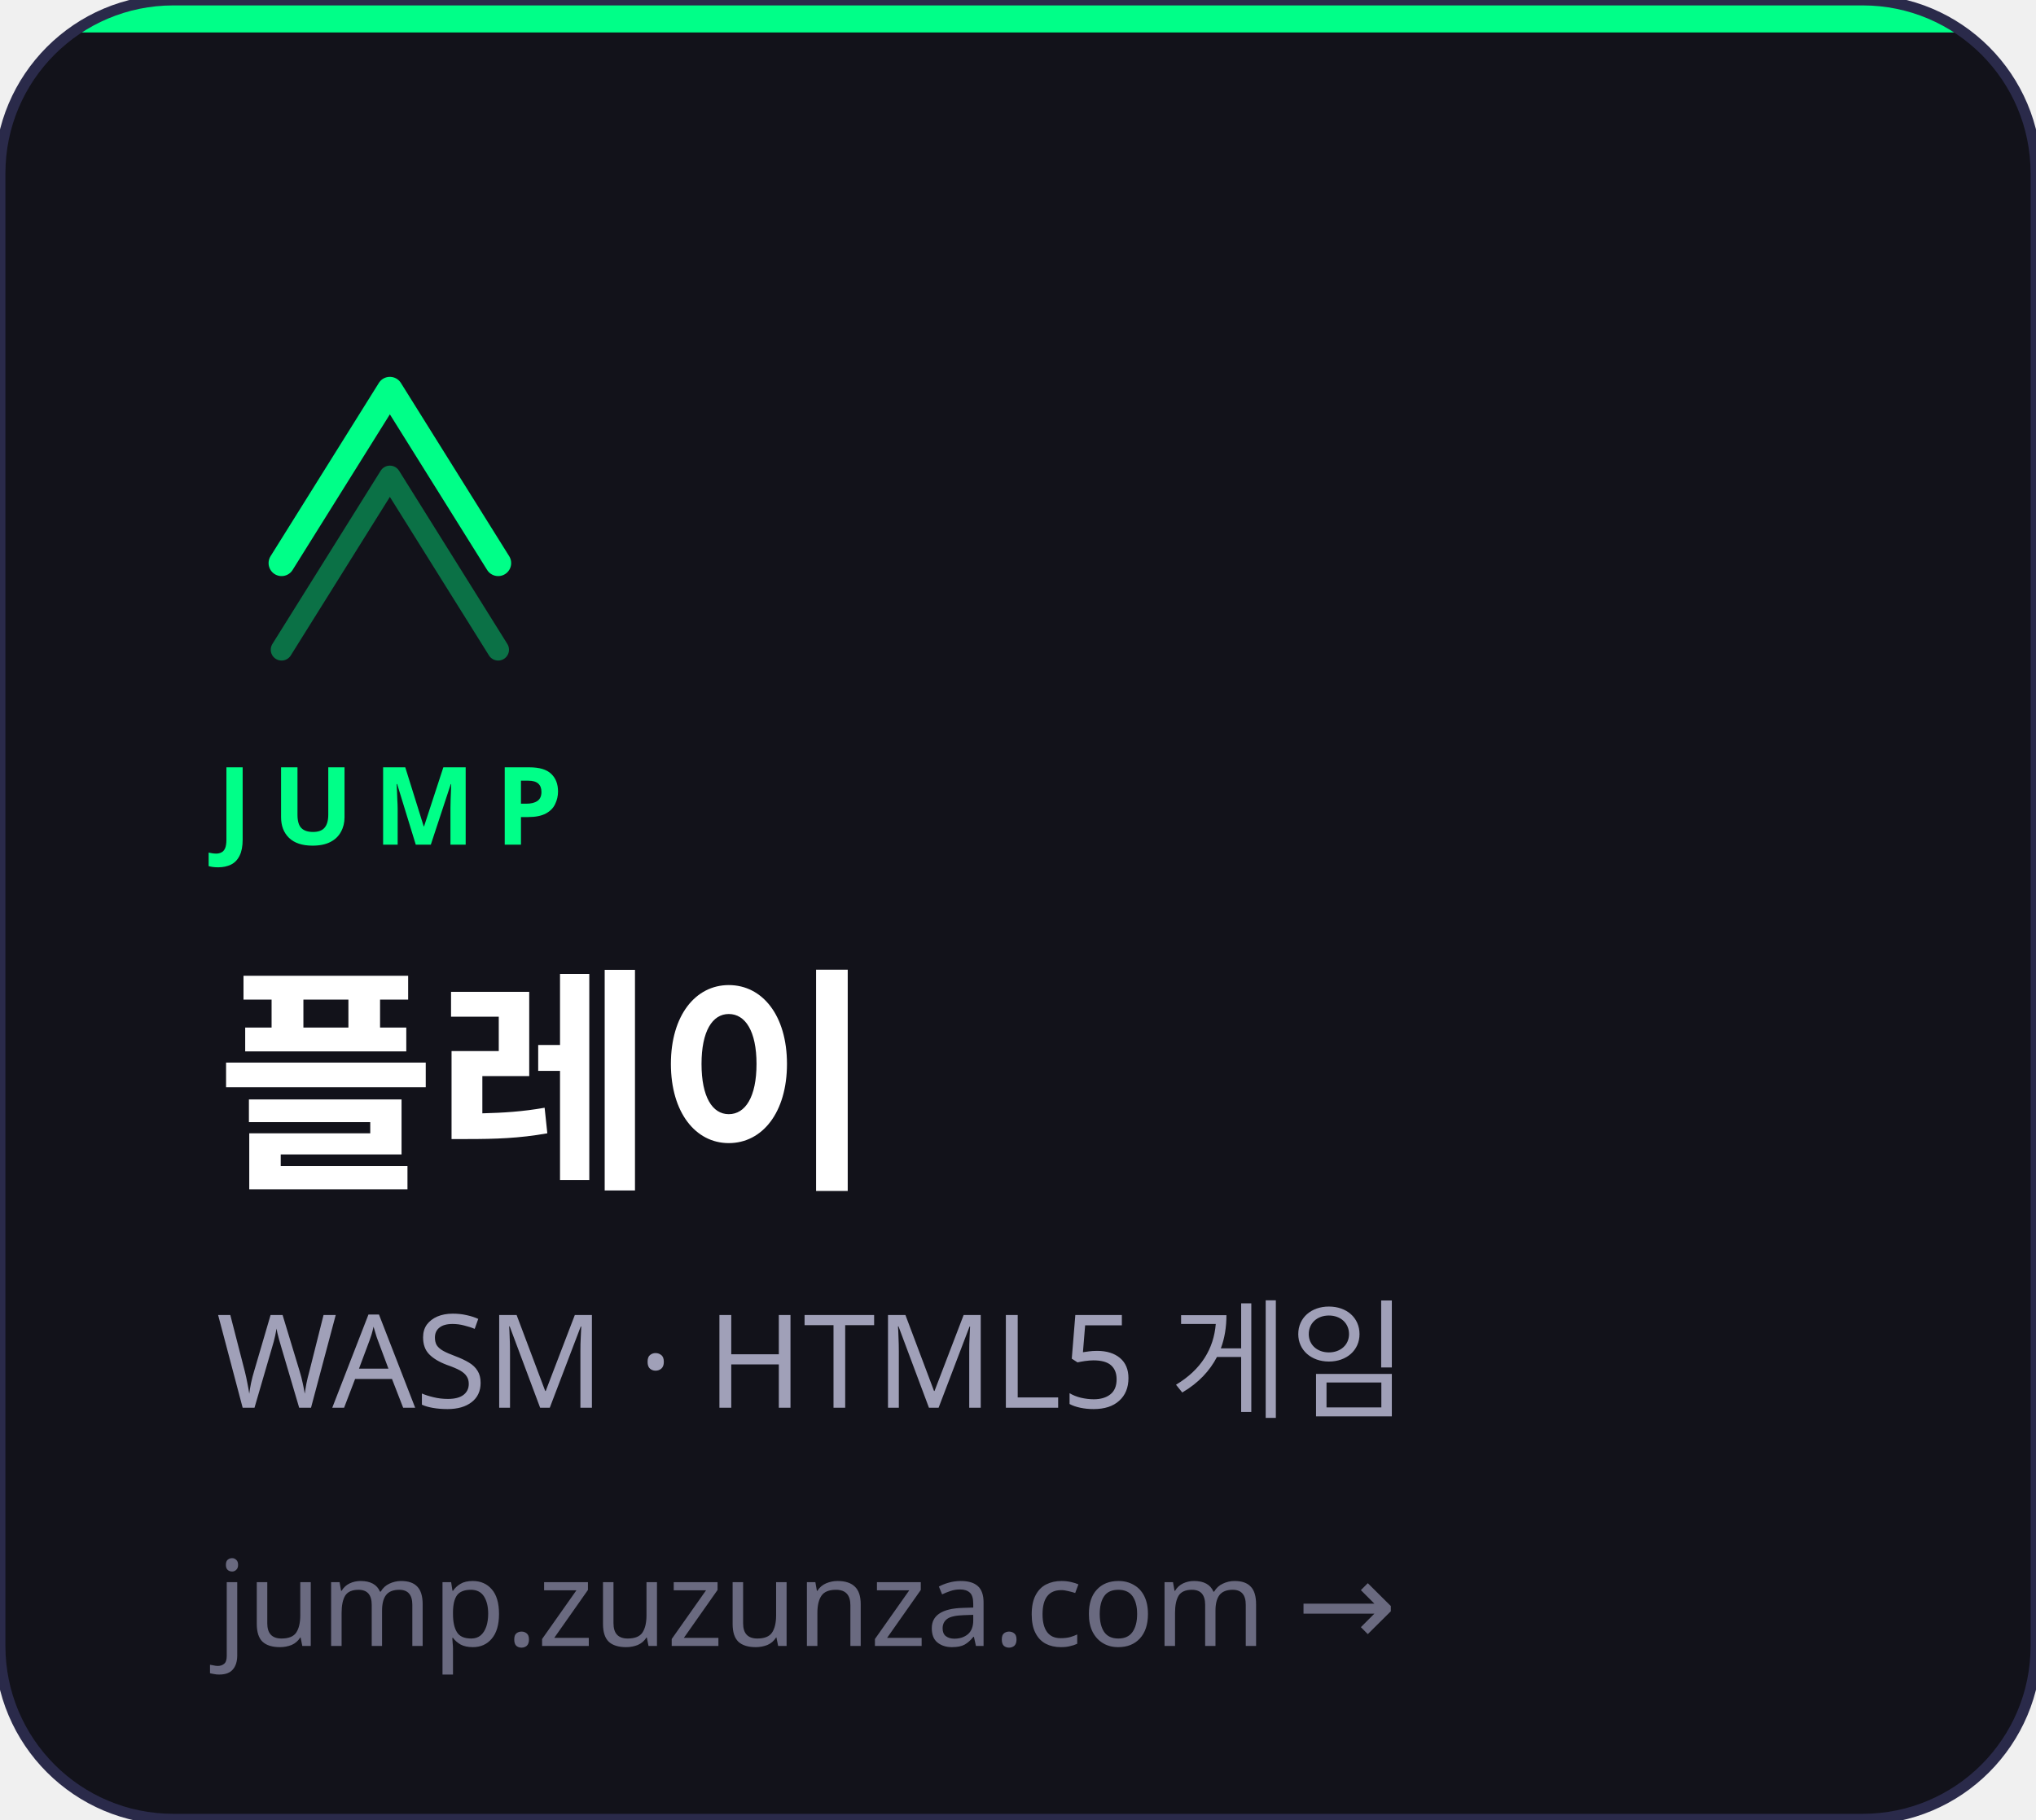
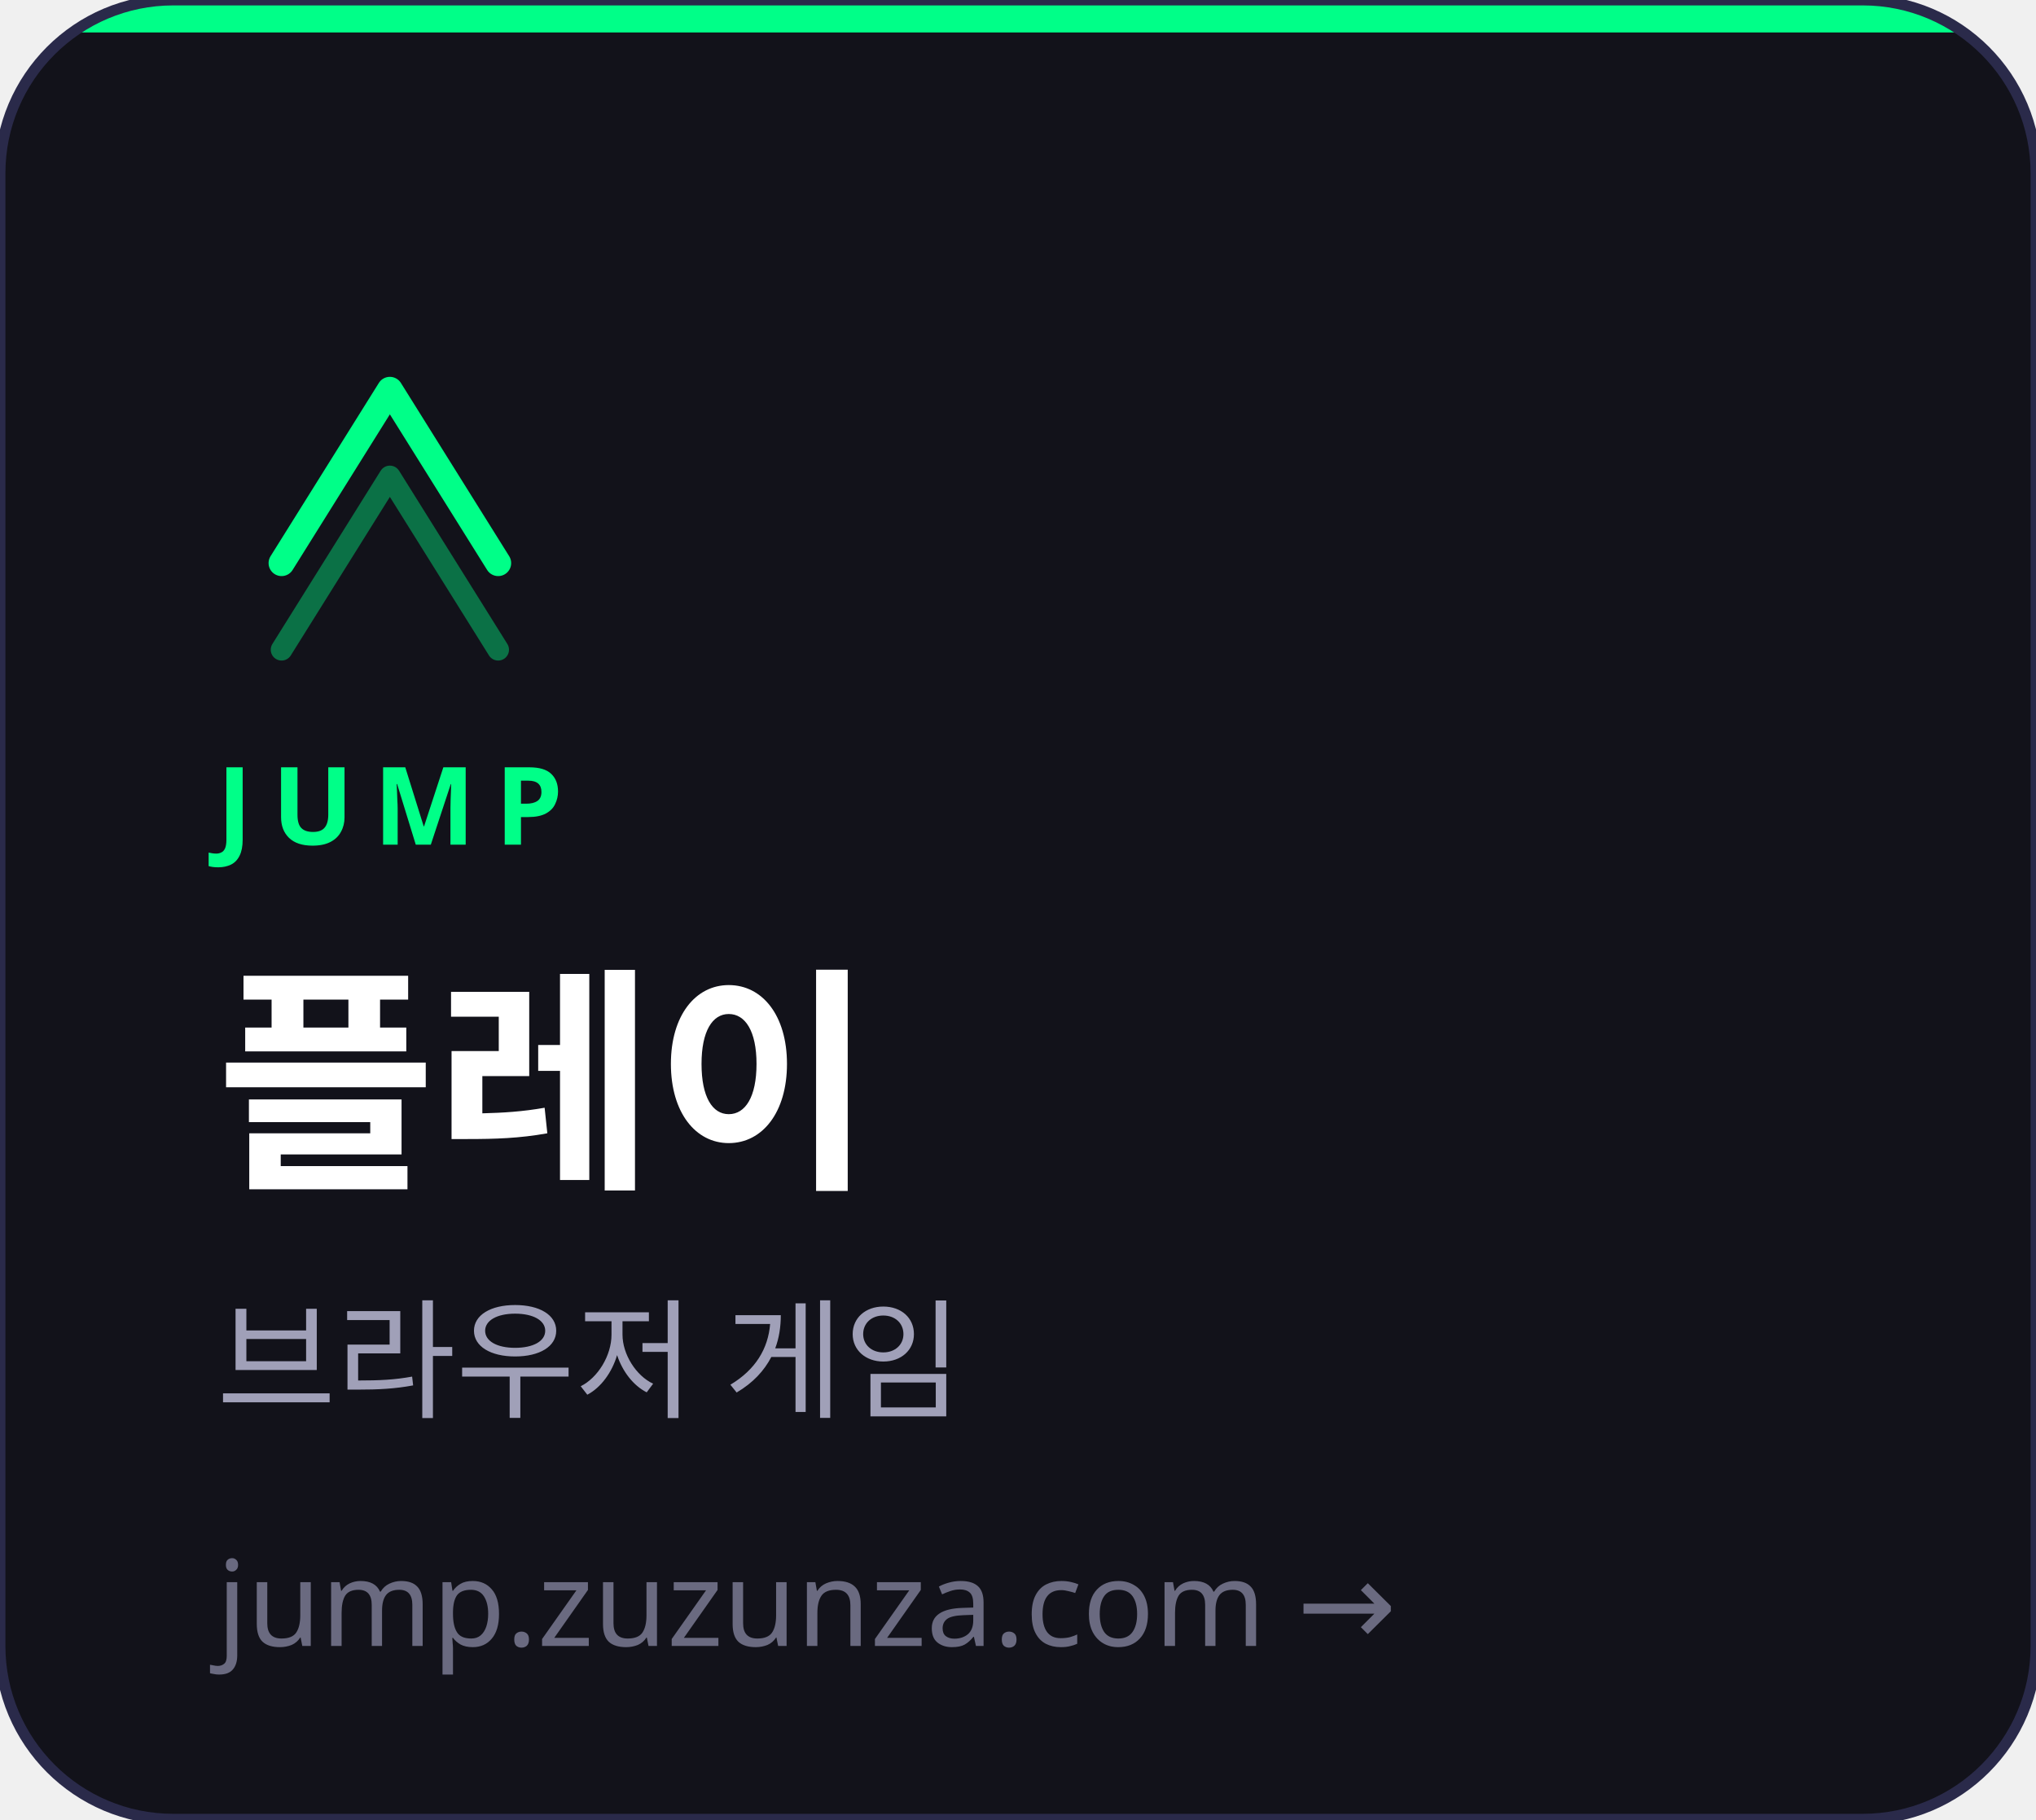
<svg xmlns="http://www.w3.org/2000/svg" viewBox="0 0 188 168" width="188" height="168" role="img" aria-label="JUMP — 플레이">
  <defs>
    <clipPath id="card">
      <rect width="188" height="168" rx="16" />
    </clipPath>
  </defs>
  <g clip-path="url(#card)">
    <rect width="188" height="168" rx="16" fill="#12121A" />
    <rect width="188" height="3" fill="#00FF88" />
  </g>
  <rect width="188" height="168" rx="16" fill="none" stroke="#2A2A4A" />
  <g transform="translate(8, 8)">
    <path d="M18 44 L28 28 L38 44" fill="none" stroke="#00FF88" stroke-width="2.4" stroke-linecap="round" stroke-linejoin="round" />
    <path d="M18 52 L28 36 L38 52" fill="none" stroke="#00FF88" stroke-width="2" stroke-linecap="round" stroke-linejoin="round" opacity="0.4" />
  </g>
  <text x="20" y="78" fill="#00FF88" font-size="10" font-weight="700" letter-spacing="0.18em" font-family="ui-sans-serif, system-ui, Apple SD Gothic Neo, Malgun Gothic, sans-serif">JUMP</text>
  <text x="20" y="108" fill="#FFFFFF" font-size="22" font-weight="700" font-family="ui-sans-serif, system-ui, Apple SD Gothic Neo, Malgun Gothic, sans-serif">플레이</text>
-   <text x="20" y="130" fill="#A0A0B8" font-size="12" font-family="ui-sans-serif, system-ui, Apple SD Gothic Neo, Malgun Gothic, sans-serif">WASM · HTML5 게임</text>
+   <text x="20" y="130" fill="#A0A0B8" font-size="12" font-family="ui-sans-serif, system-ui, Apple SD Gothic Neo, Malgun Gothic, sans-serif">브라우저 게임</text>
  <text x="20" y="152" fill="#6A6A80" font-size="11" font-family="ui-sans-serif, system-ui, Apple SD Gothic Neo, Malgun Gothic, sans-serif">jump.zuzunza.com  →</text>
</svg>
